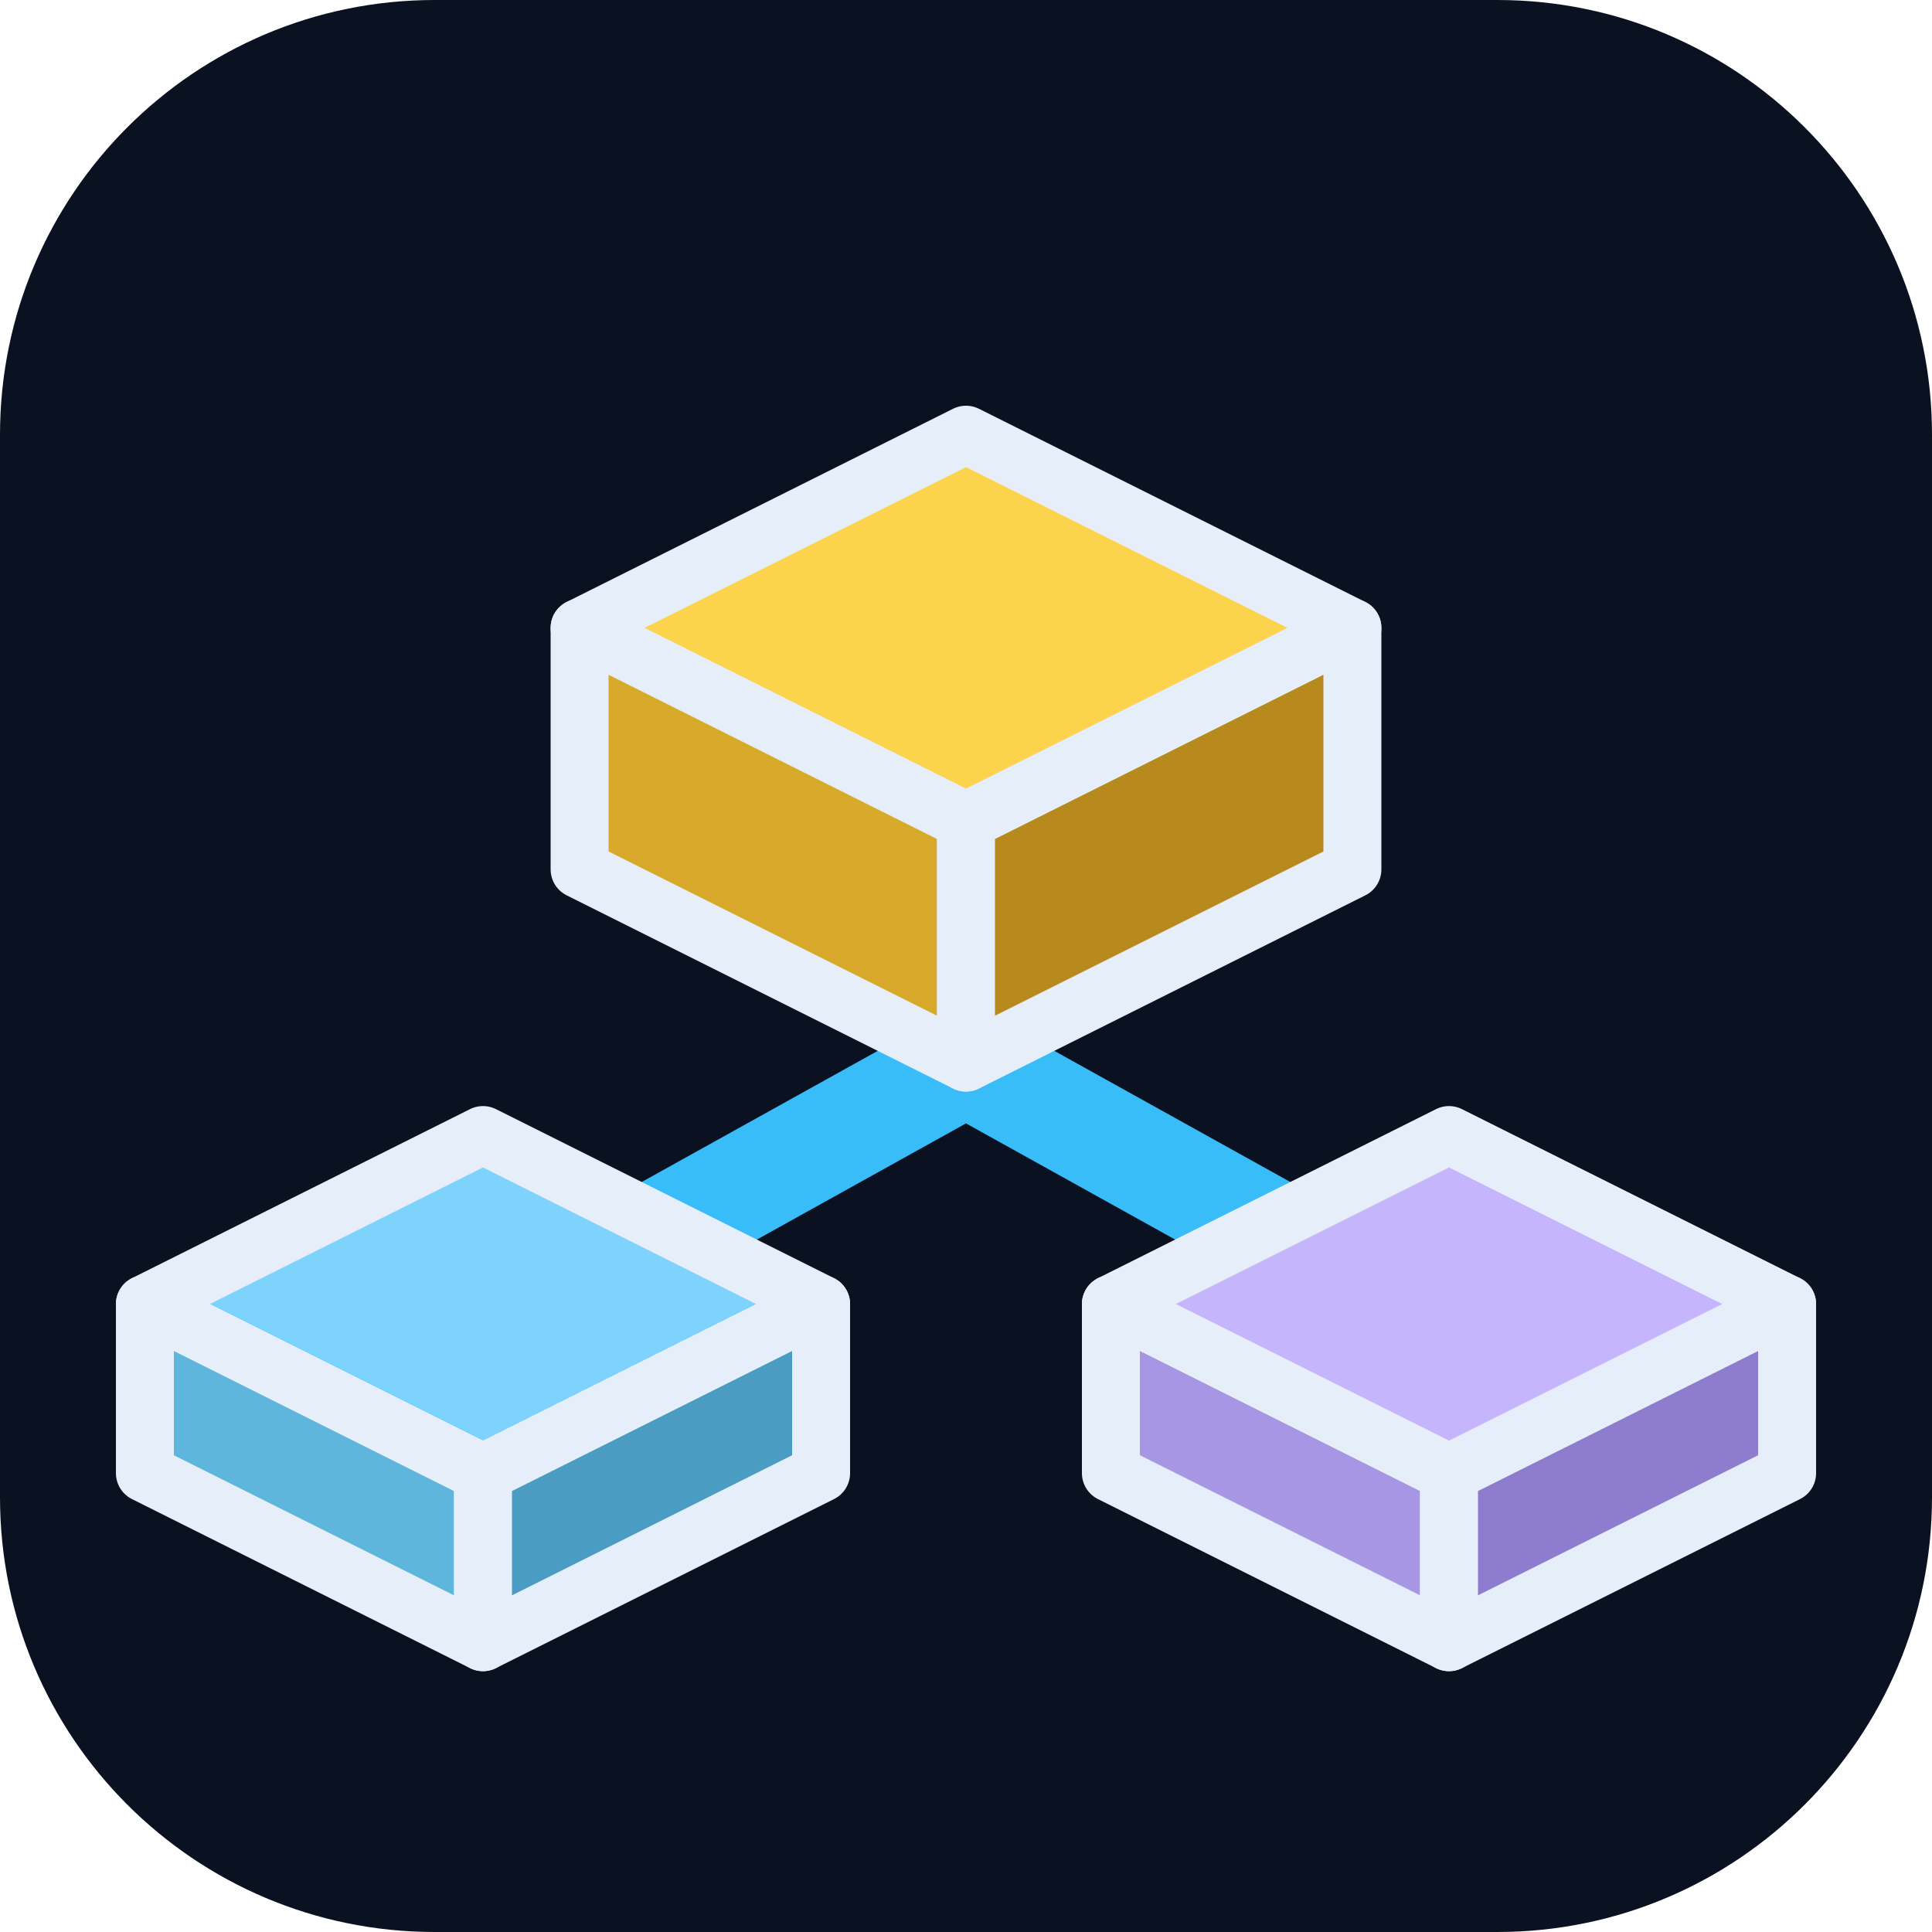
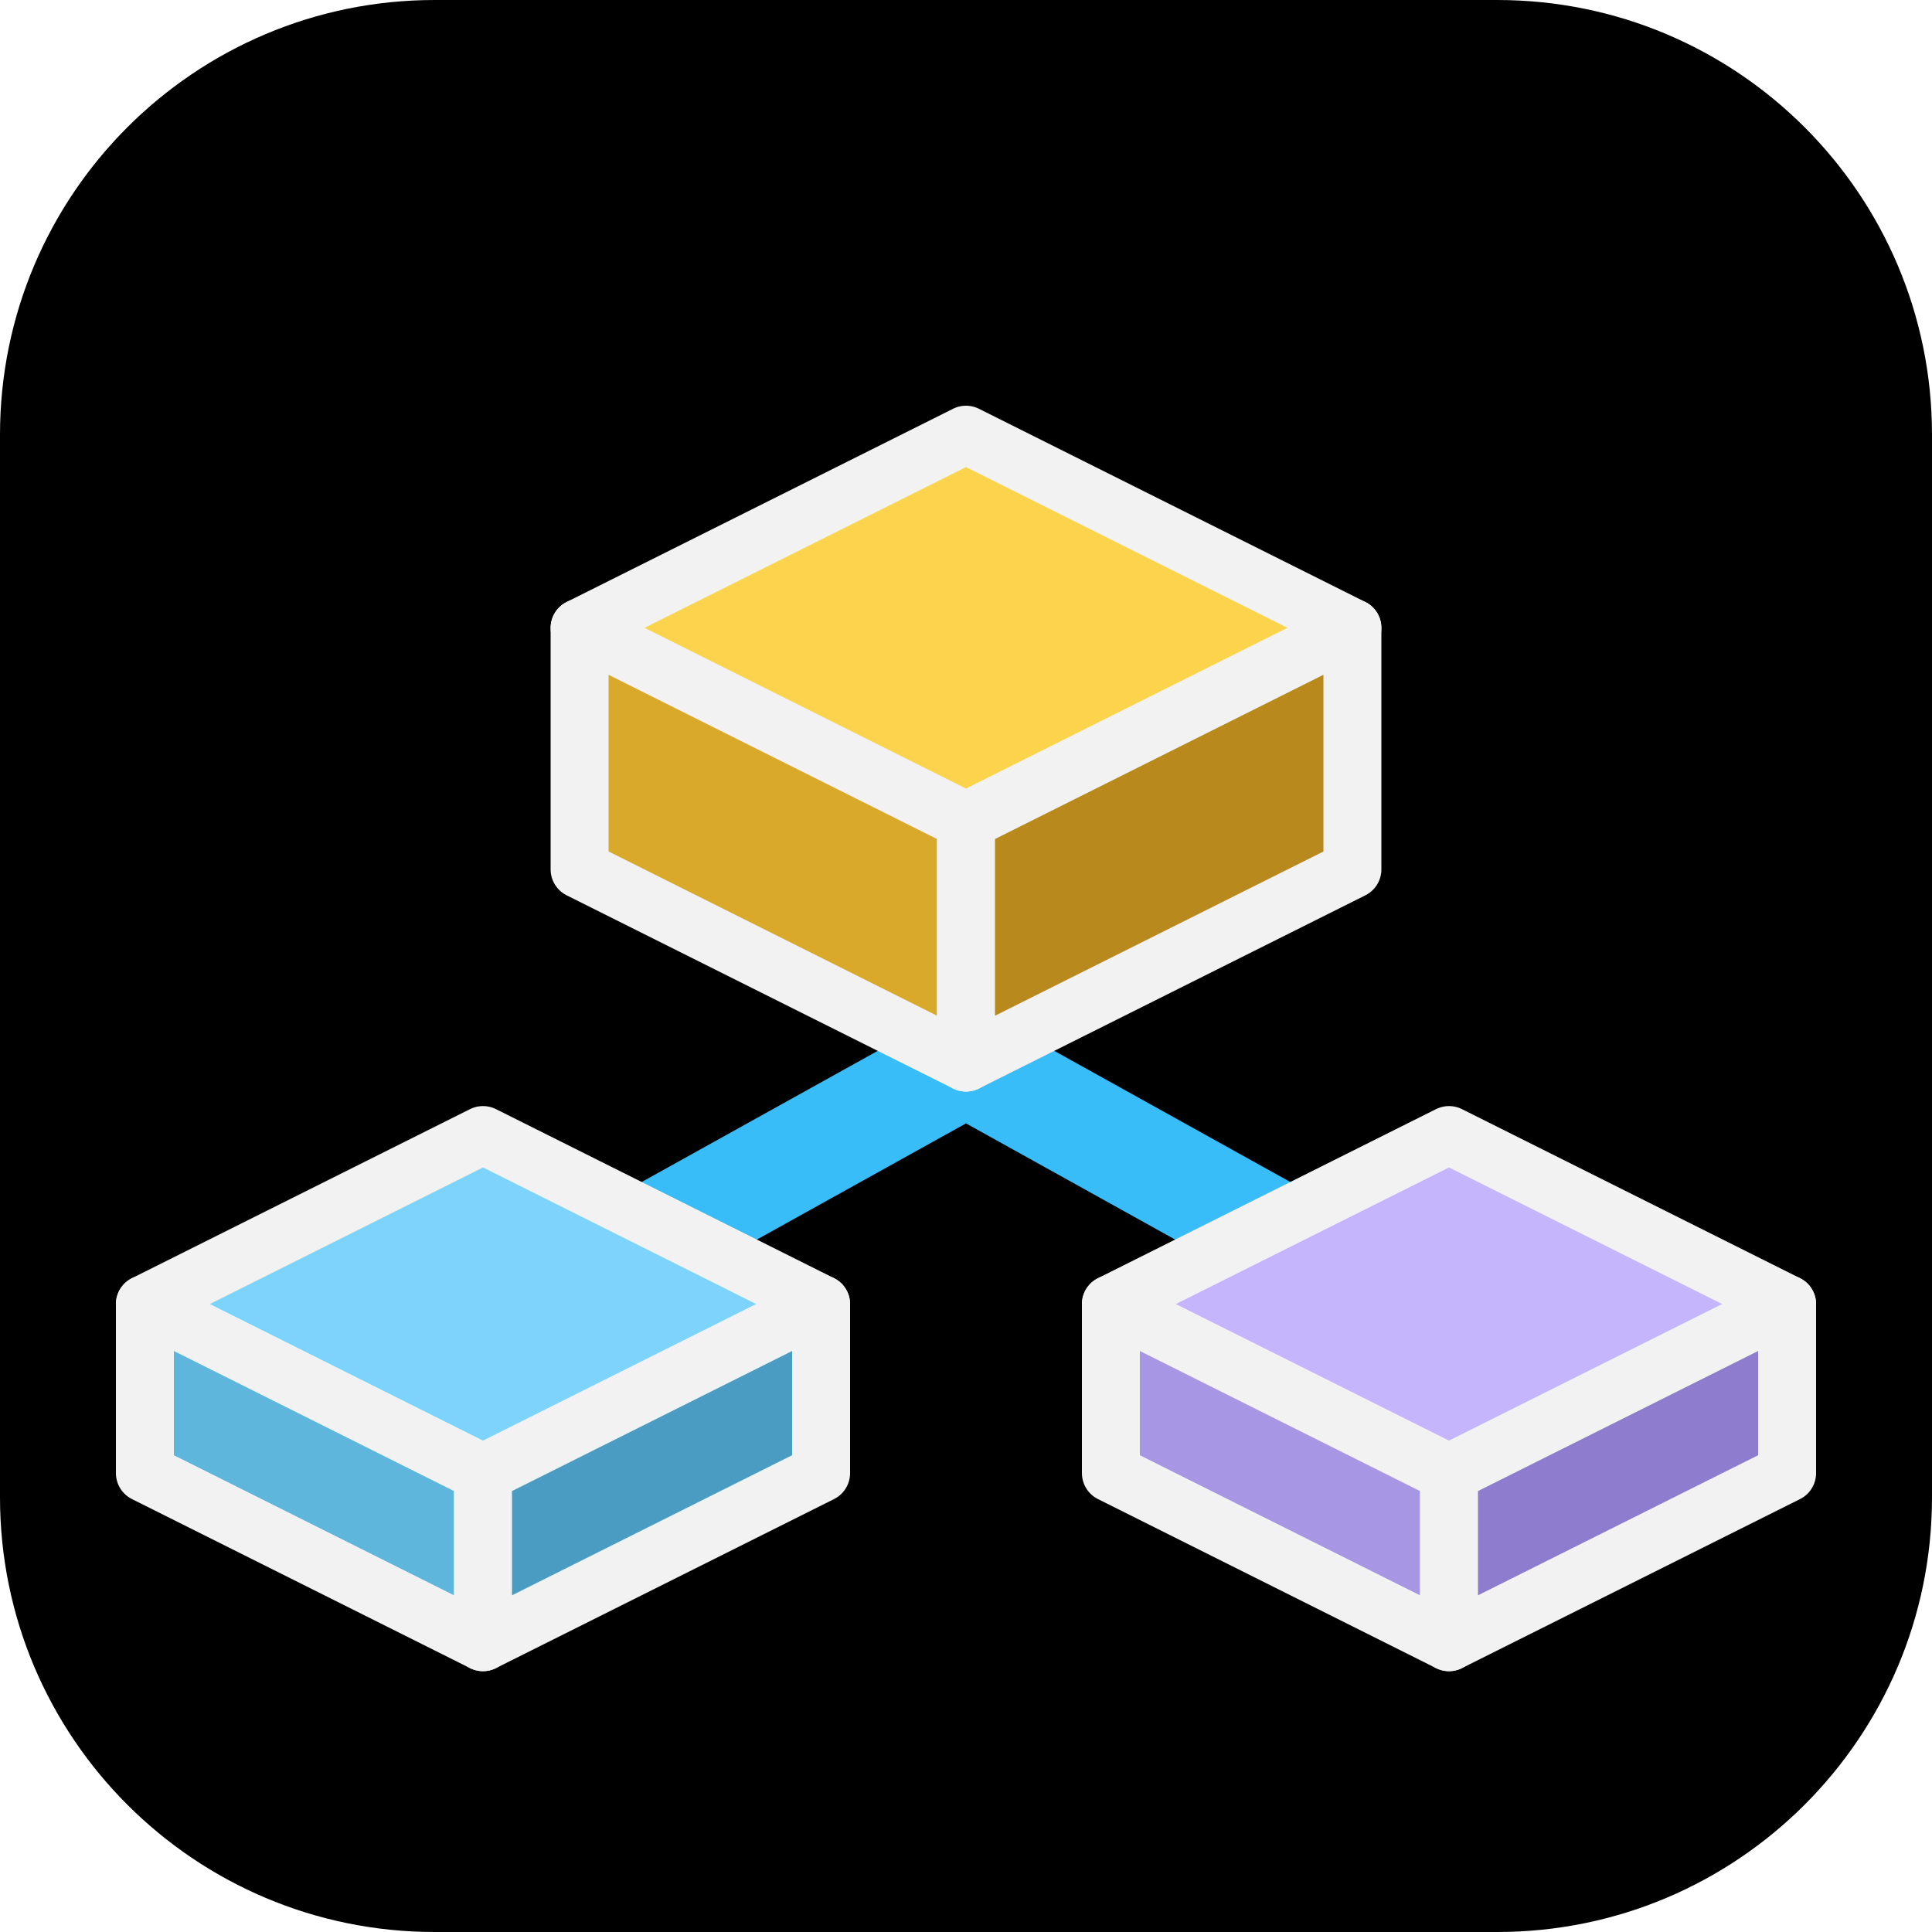
<svg xmlns="http://www.w3.org/2000/svg" viewBox="0 0 40 40">
-   <rect width="40" height="40" rx="9" fill="#0a1120" />
+   <rect width="40" height="40" rx="9" fill="#000000" />
  <path d="M11 27 L20 22 L29 27" fill="none" stroke="#38bdf8" stroke-width="2.2" stroke-linecap="round" />
-   <g stroke="#e6eefa" stroke-width="1.2" stroke-linejoin="round">
+   <g stroke="#f2f2f2" stroke-width="1.2" stroke-linejoin="round">
    <polygon points="12,13 20,9 28,13 20,17" fill="#fcd34d" />
    <polygon points="12,13 20,17 20,22 12,18" fill="#d9a92c" />
    <polygon points="20,17 28,13 28,18 20,22" fill="#b8891c" />
    <polygon points="3,27 10,23.5 17,27 10,30.5" fill="#7dd3fc" />
    <polygon points="3,27 10,30.5 10,34 3,30.5" fill="#5fb6dc" />
    <polygon points="10,30.5 17,27 17,30.5 10,34" fill="#4a9cc2" />
    <polygon points="23,27 30,23.5 37,27 30,30.5" fill="#c4b5fd" />
    <polygon points="23,27 30,30.5 30,34 23,30.5" fill="#a796e4" />
    <polygon points="30,30.5 37,27 37,30.5 30,34" fill="#8e7cce" />
  </g>
</svg>
